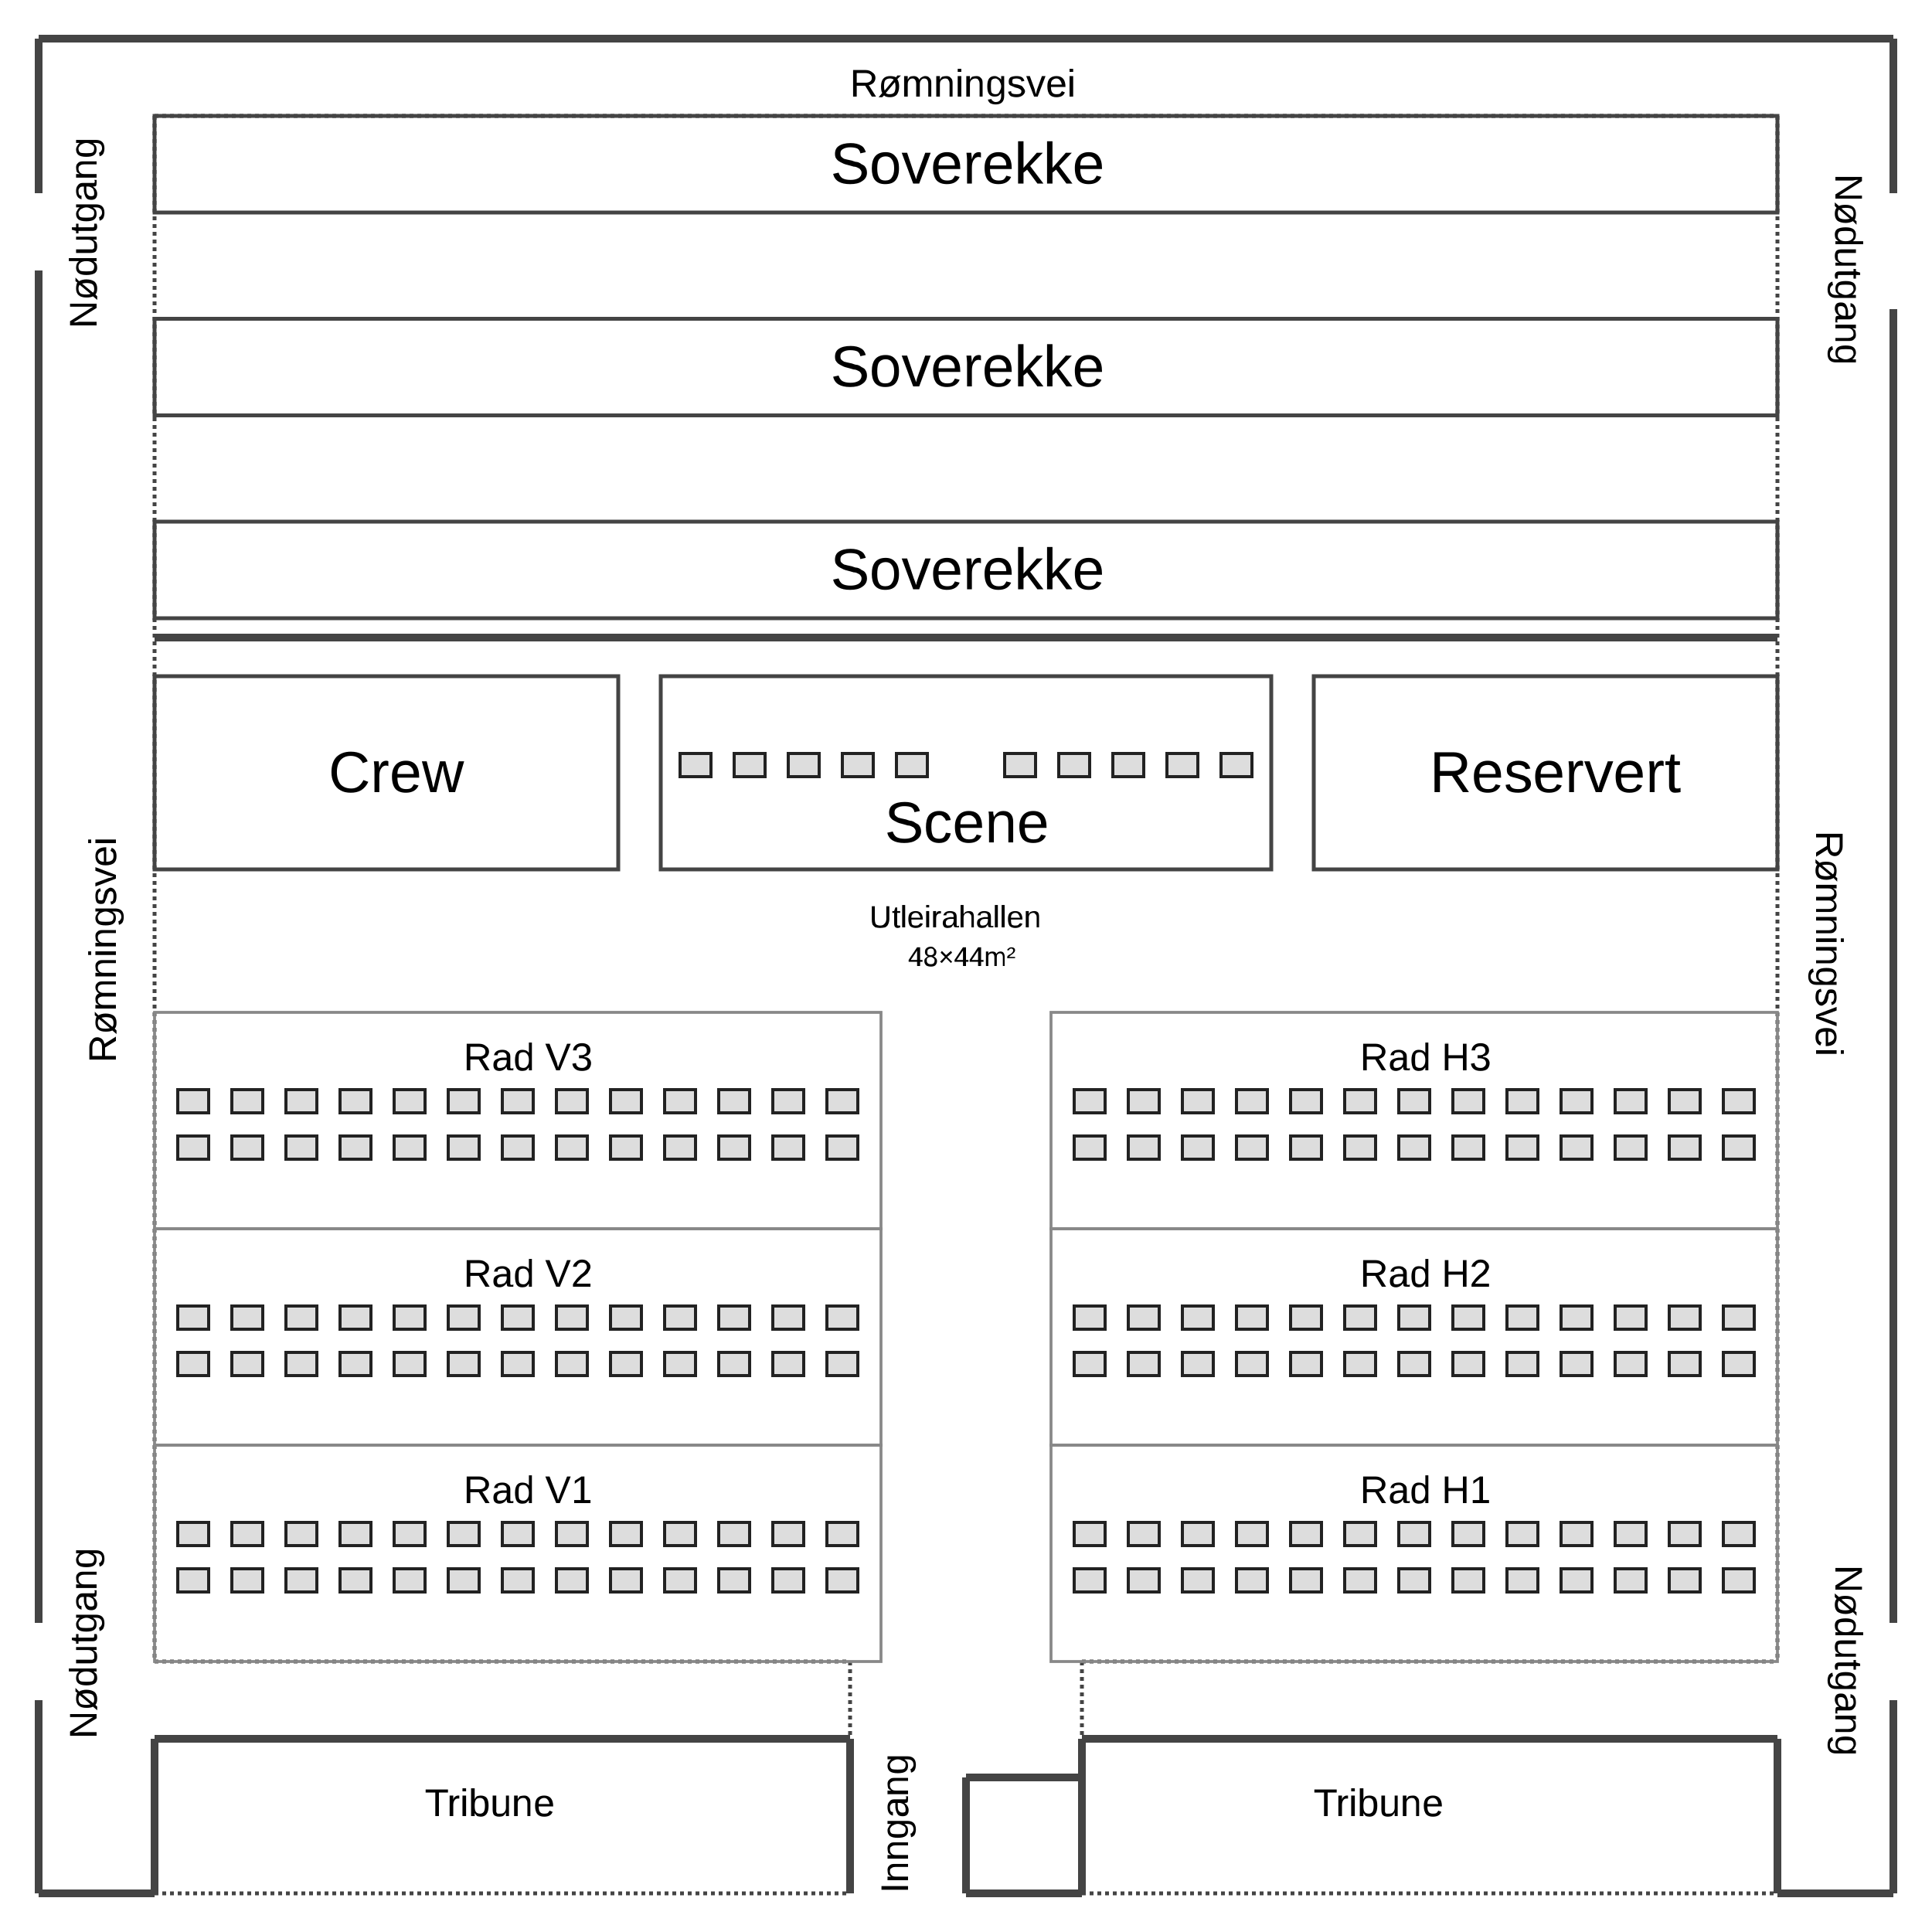
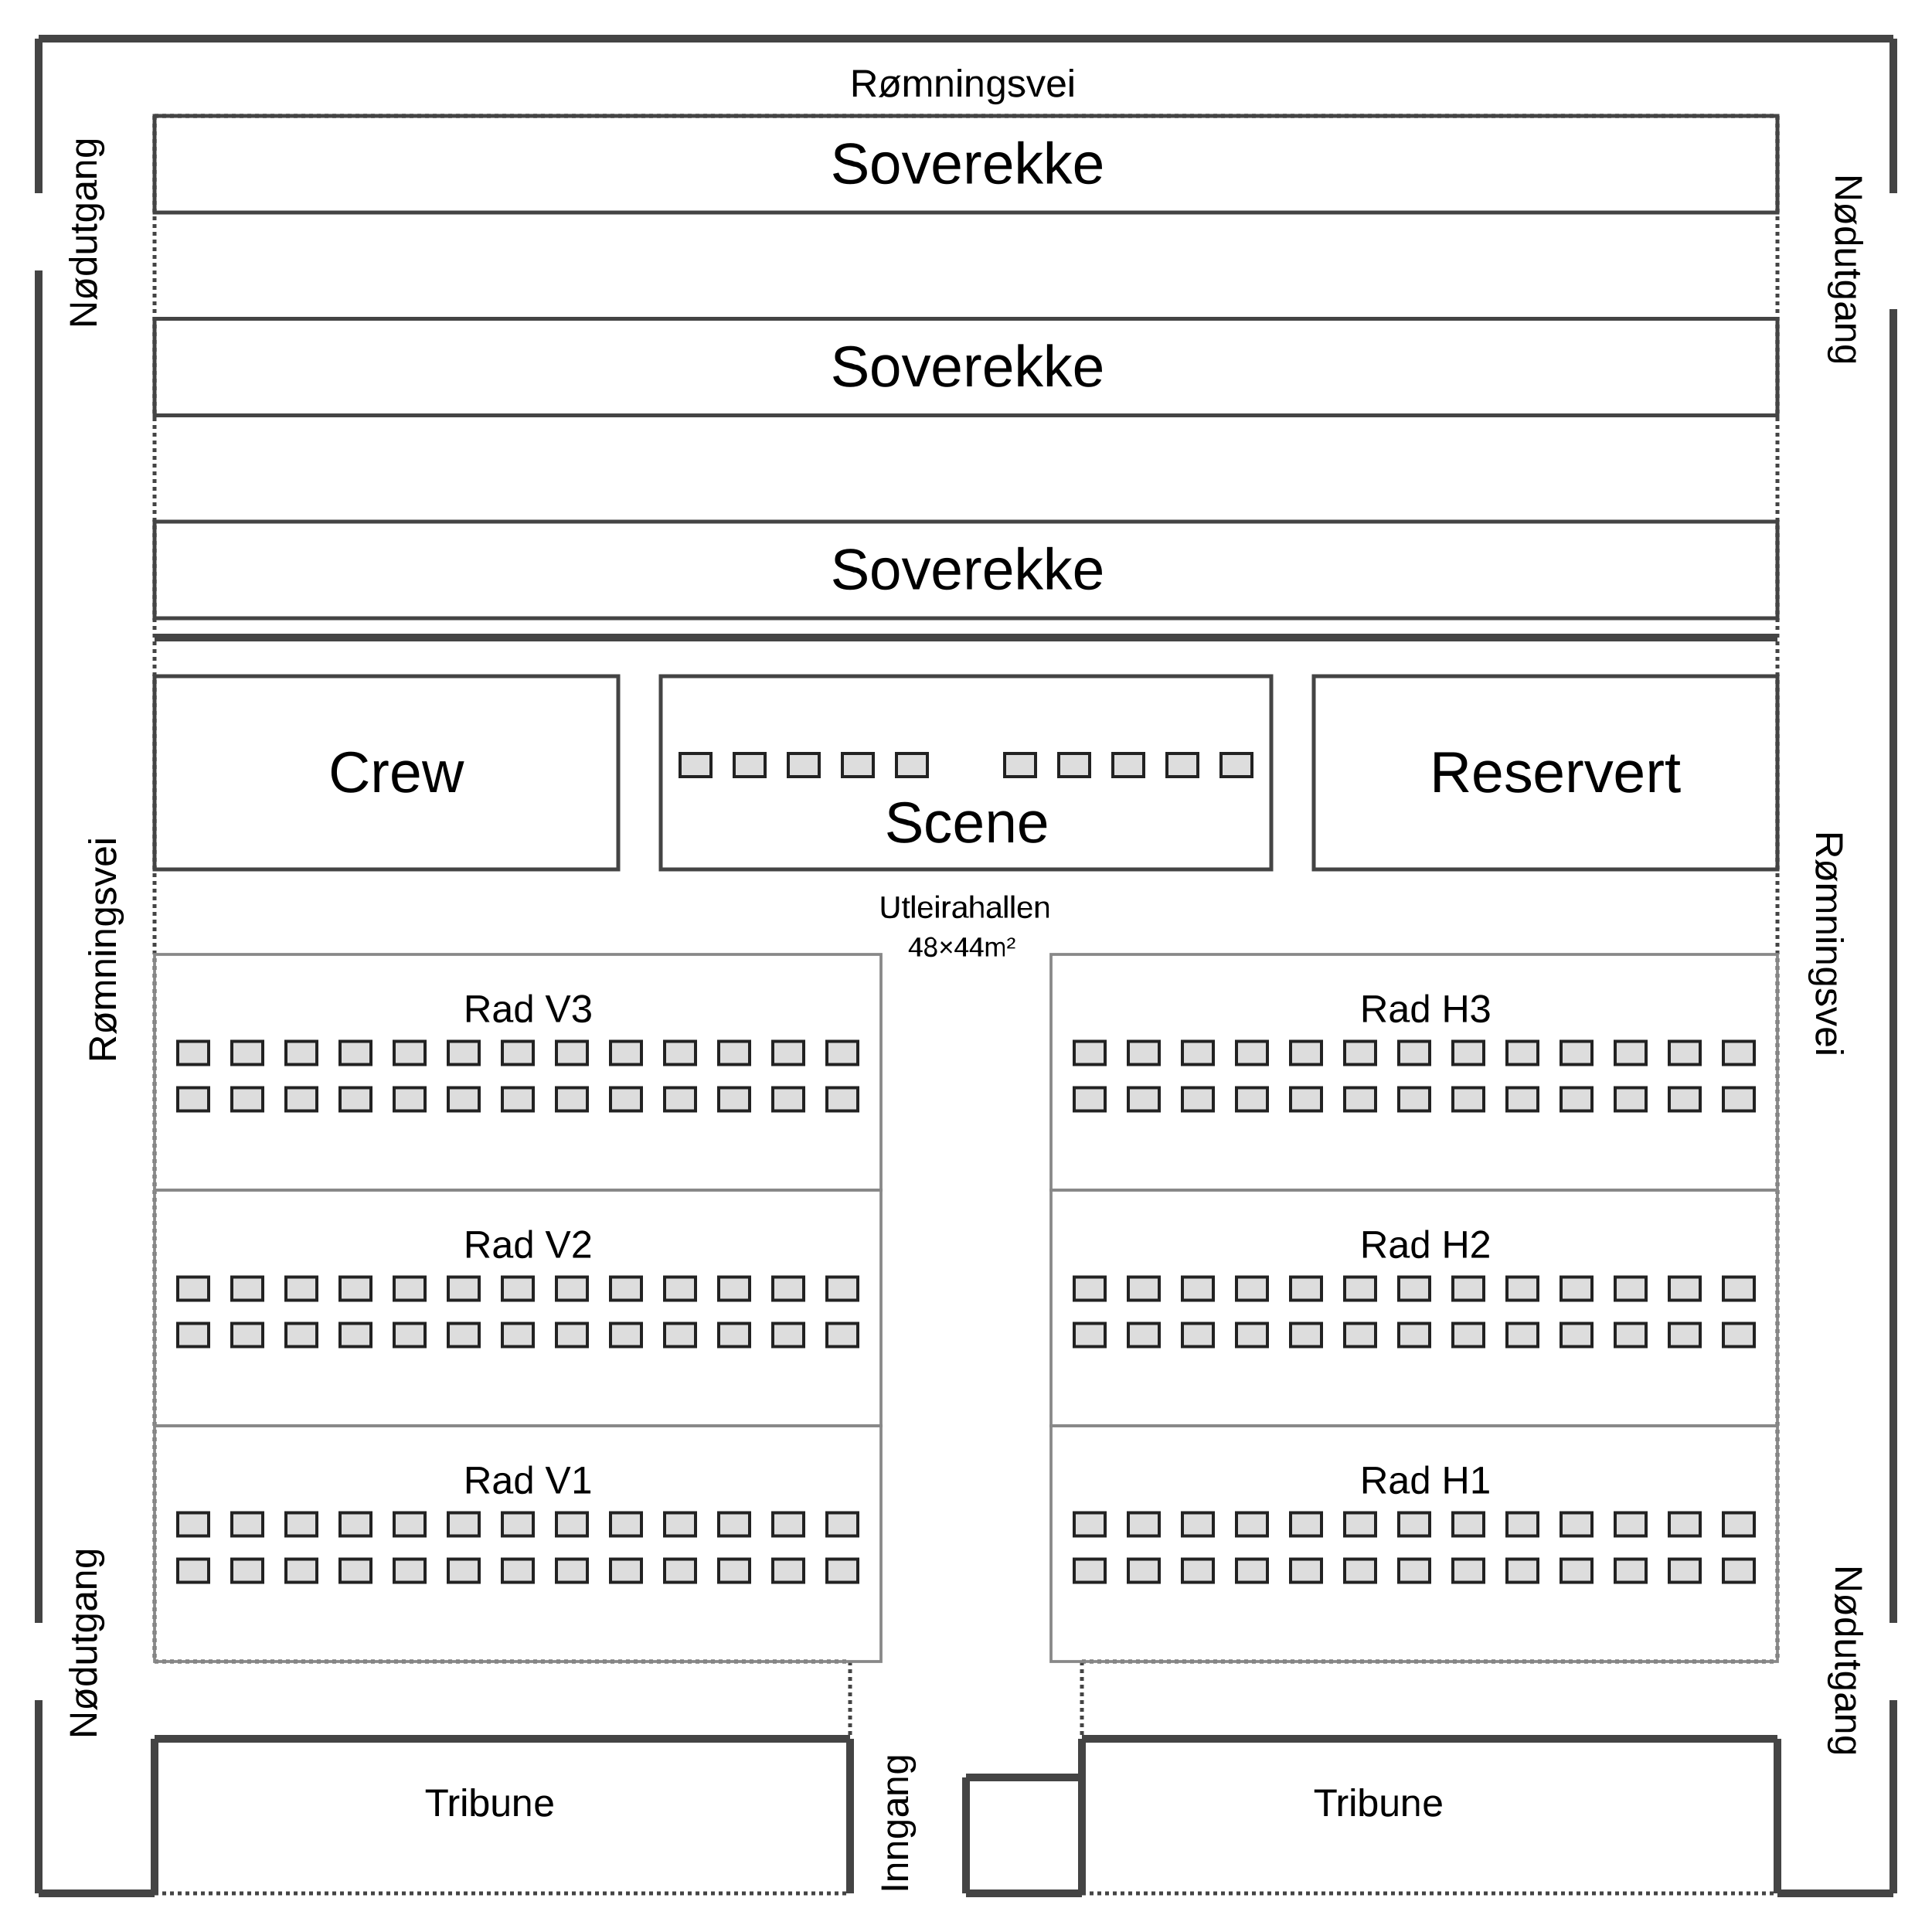
<svg xmlns="http://www.w3.org/2000/svg" viewBox="0 0 50 50">
  <style type="text/css">

        text {
            font-family: Arial;
        }

        rect.outline {
            fill: none;
            stroke: #444;
            stroke-width: 0.1px;
        }

        .grid {
            /* DEBUG */
            display: none;
        }

        .grid line {
            stroke: #ccc;
            stroke-width: 0.025px;
        }

        .walls line {
            stroke: #444;
            stroke-width: 0.2px;
        }

        .walls line.zone-wall {
            stroke: #444;
            stroke-width: 0.1px;
            stroke-dasharray: 0.1;
        }

        .seat-row rect {
            stroke: #222;
            stroke-width: 0.08px;
            fill: #ddd;
        }

        .seat-row rect.spacer {
            /* DEBUG */
            display: none;
        }

        .seat-row rect.seat-row-outline {
            stroke: #888;
            stroke-width: 0.075px;
            fill: none;
        }

        .seat-row rect.seating-node-free {
            fill: #5CB85C;
        }

        .seat-row rect.seating-node-occupied {
            fill: #C9302C;
        }

        .seat-row rect.seating-node-self {
            fill: #EC971F;
        }

        .seat-row rect.seating-node-info {
            fill: #5BC0DE;
        }

        .seat-row rect.seating-node-search {
            fill: pink;
        }
    </style>
  <g class="hall" transform="translate(1, 1)">
    <g class="grid">
      <line x1="0" x2="0" y1="0" y2="44" />
      <line x1="1" x2="1" y1="0" y2="44" />
      <line x1="2" x2="2" y1="0" y2="44" />
      <line x1="3" x2="3" y1="0" y2="44" />
      <line x1="4" x2="4" y1="0" y2="44" />
      <line x1="5" x2="5" y1="0" y2="44" />
      <line x1="6" x2="6" y1="0" y2="44" />
      <line x1="7" x2="7" y1="0" y2="44" />
      <line x1="8" x2="8" y1="0" y2="44" />
      <line x1="9" x2="9" y1="0" y2="44" />
      <line x1="10" x2="10" y1="0" y2="44" />
      <line x1="11" x2="11" y1="0" y2="44" />
      <line x1="12" x2="12" y1="0" y2="44" />
      <line x1="13" x2="13" y1="0" y2="44" />
      <line x1="14" x2="14" y1="0" y2="44" />
      <line x1="15" x2="15" y1="0" y2="44" />
      <line x1="16" x2="16" y1="0" y2="44" />
      <line x1="17" x2="17" y1="0" y2="44" />
      <line x1="18" x2="18" y1="0" y2="44" />
      <line x1="19" x2="19" y1="0" y2="44" />
      <line x1="20" x2="20" y1="0" y2="44" />
      <line x1="21" x2="21" y1="0" y2="44" />
      <line x1="22" x2="22" y1="0" y2="44" />
      <line x1="23" x2="23" y1="0" y2="44" />
      <line x1="24" x2="24" y1="0" y2="44" />
      <line x1="25" x2="25" y1="0" y2="44" />
      <line x1="26" x2="26" y1="0" y2="44" />
      <line x1="27" x2="27" y1="0" y2="44" />
      <line x1="28" x2="28" y1="0" y2="44" />
      <line x1="29" x2="29" y1="0" y2="44" />
      <line x1="30" x2="30" y1="0" y2="44" />
      <line x1="31" x2="31" y1="0" y2="44" />
      <line x1="32" x2="32" y1="0" y2="44" />
      <line x1="33" x2="33" y1="0" y2="44" />
      <line x1="34" x2="34" y1="0" y2="44" />
      <line x1="35" x2="35" y1="0" y2="44" />
      <line x1="36" x2="36" y1="0" y2="44" />
      <line x1="37" x2="37" y1="0" y2="44" />
      <line x1="38" x2="38" y1="0" y2="44" />
      <line x1="39" x2="39" y1="0" y2="44" />
      <line x1="40" x2="40" y1="0" y2="44" />
      <line x1="41" x2="41" y1="0" y2="44" />
      <line x1="42" x2="42" y1="0" y2="44" />
      <line x1="43" x2="43" y1="0" y2="44" />
      <line x1="44" x2="44" y1="0" y2="44" />
      <line x1="45" x2="45" y1="0" y2="44" />
      <line x1="46" x2="46" y1="0" y2="44" />
      <line x1="47" x2="47" y1="0" y2="44" />
      <line x1="48" x2="48" y1="0" y2="44" />
      <line x1="0" x2="48" y1="0" y2="0" />
      <line x1="0" x2="48" y1="1" y2="1" />
      <line x1="0" x2="48" y1="2" y2="2" />
      <line x1="0" x2="48" y1="3" y2="3" />
      <line x1="0" x2="48" y1="4" y2="4" />
      <line x1="0" x2="48" y1="5" y2="5" />
      <line x1="0" x2="48" y1="6" y2="6" />
      <line x1="0" x2="48" y1="7" y2="7" />
      <line x1="0" x2="48" y1="8" y2="8" />
      <line x1="0" x2="48" y1="9" y2="9" />
      <line x1="0" x2="48" y1="10" y2="10" />
      <line x1="0" x2="48" y1="11" y2="11" />
      <line x1="0" x2="48" y1="12" y2="12" />
      <line x1="0" x2="48" y1="13" y2="13" />
      <line x1="0" x2="48" y1="14" y2="14" />
      <line x1="0" x2="48" y1="15" y2="15" />
      <line x1="0" x2="48" y1="16" y2="16" />
      <line x1="0" x2="48" y1="17" y2="17" />
      <line x1="0" x2="48" y1="18" y2="18" />
      <line x1="0" x2="48" y1="19" y2="19" />
      <line x1="0" x2="48" y1="20" y2="20" />
      <line x1="0" x2="48" y1="21" y2="21" />
      <line x1="0" x2="48" y1="22" y2="22" />
      <line x1="0" x2="48" y1="23" y2="23" />
      <line x1="0" x2="48" y1="24" y2="24" />
      <line x1="0" x2="48" y1="25" y2="25" />
      <line x1="0" x2="48" y1="26" y2="26" />
      <line x1="0" x2="48" y1="27" y2="27" />
      <line x1="0" x2="48" y1="28" y2="28" />
      <line x1="0" x2="48" y1="29" y2="29" />
      <line x1="0" x2="48" y1="30" y2="30" />
      <line x1="0" x2="48" y1="31" y2="31" />
      <line x1="0" x2="48" y1="32" y2="32" />
      <line x1="0" x2="48" y1="33" y2="33" />
      <line x1="0" x2="48" y1="34" y2="34" />
      <line x1="0" x2="48" y1="35" y2="35" />
      <line x1="0" x2="48" y1="36" y2="36" />
      <line x1="0" x2="48" y1="37" y2="37" />
      <line x1="0" x2="48" y1="38" y2="38" />
      <line x1="0" x2="48" y1="39" y2="39" />
      <line x1="0" x2="48" y1="40" y2="40" />
      <line x1="0" x2="48" y1="41" y2="41" />
      <line x1="0" x2="48" y1="42" y2="42" />
      <line x1="0" x2="48" y1="43" y2="43" />
      <line x1="0" x2="48" y1="44" y2="44" />
    </g>
    <g class="walls">
-       <text x="21.5" y="23" font-size="0.8">Utleirahallen</text>
-       <text x="22.5" y="24" font-size="0.7">48×44m²</text>
+       <text x="21.75" y="22.75" font-size="0.8">Utleirahallen</text>
+       <text x="22.5" y="23.75" font-size="0.7">48×44m²</text>
    </g>
    <g class="walls">
      <line x1="0" x2="48" y1="0" y2="0" />
      <line x1="3" x2="45" y1="2" y2="2" class="zone-wall" />
      <g transform="translate(21, 1.5)">
        <text font-size="1">Rømningsvei</text>
      </g>
      <line x1="3" x2="45" y1="15.5" y2="15.5" class="partition-wall" />
      <line x1="0" x2="0" y1="0" y2="4" />
      <g transform="translate(1.5, 7.5) rotate(270)">
        <text font-size="1">Nødutgang</text>
      </g>
      <line x1="0" x2="0" y1="6" y2="41" />
      <g transform="translate(1.5, 44) rotate(270)">
        <text font-size="1">Nødutgang</text>
      </g>
      <line x1="0" x2="0" y1="43" y2="48" />
      <line x1="3" x2="3" y1="2" y2="42" class="zone-wall" />
      <g transform="translate(2, 26.5) rotate(270)">
        <text font-size="1">Rømningsvei</text>
      </g>
      <line x1="48" x2="48" y1="0" y2="4" />
      <g transform="translate(46.5, 3.5) rotate(90)">
        <text font-size="1">Nødutgang</text>
      </g>
      <line x1="48" x2="48" y1="7" y2="41" />
      <g transform="translate(46.5, 39.5) rotate(90)">
        <text font-size="1">Nødutgang</text>
      </g>
      <line x1="48" x2="48" y1="43" y2="48" />
      <line x1="45" x2="45" y1="2" y2="42" class="zone-wall" />
      <g transform="translate(46, 20.5) rotate(90)">
        <text font-size="1">Rømningsvei</text>
      </g>
      <line x1="0" x2="3" y1="48" y2="48" />
      <line x1="3" x2="3" y1="44" y2="48" />
      <line x1="3" x2="21" y1="44" y2="44" />
      <line x1="21" x2="21" y1="44" y2="48" />
      <g transform="translate(22.5, 48) rotate(270)">
        <text font-size="1">Inngang</text>
      </g>
      <line x1="24" x2="24" y1="45" y2="48" />
      <line x1="24" x2="27" y1="45" y2="45" />
      <line x1="24" x2="27" y1="48" y2="48" />
      <line x1="27" x2="27" y1="48" y2="44" />
      <line x1="27" x2="45" y1="44" y2="44" />
      <line x1="45" x2="45" y1="44" y2="48" />
      <line x1="45" x2="48" y1="48" y2="48" />
      <line x1="3" x2="21" y1="42" y2="42" class="zone-wall" />
      <line x1="21" x2="21" y1="42" y2="44" class="zone-wall" />
      <line x1="27" x2="45" y1="42" y2="42" class="zone-wall" />
      <line x1="27" x2="27" y1="42" y2="44" class="zone-wall" />
      <text x="10" y="46" font-size="1">Tribune</text>
      <line x1="3" x2="21" y1="48" y2="48" class="zone-wall" />
      <text x="33" y="46" font-size="1">Tribune</text>
      <line x1="27" x2="45" y1="48" y2="48" class="zone-wall" />
    </g>
    <g>
      <rect x="3" y="2" width="42" height="2.5" class="outline" />
      <text x="20.5" y="3.75" font-size="1.5">Soverekke</text>
      <rect x="3" y="7.25" width="42" height="2.5" class="outline" />
      <text x="20.5" y="9" font-size="1.5">Soverekke</text>
      <rect x="3" y="12.5" width="42" height="2.5" class="outline" />
      <text x="20.5" y="14.25" font-size="1.5">Soverekke</text>
    </g>
    <g class="stage" transform="translate(16.1, 16.5)">
      <rect width="15.8" height="5" class="outline" />
      <text x="5.8" y="4.3" font-size="1.5">Scene</text>
      <g class="seat-row" transform="translate(0.5, 2.0)">
        <rect x="0.0" y="0.0" width="0.8" height="0.6" />
        <rect x="1.4" y="0.0" width="0.8" height="0.6" />
        <rect x="2.8" y="0.0" width="0.8" height="0.6" />
        <rect x="4.2" y="0.0" width="0.8" height="0.6" />
        <rect x="5.6" y="0.0" width="0.8" height="0.6" />
      </g>
      <g class="seat-row" transform="translate(8.9, 2.0)">
        <rect x="0.0" y="0.0" width="0.8" height="0.6" />
        <rect x="1.4" y="0.0" width="0.8" height="0.6" />
        <rect x="2.8" y="0.0" width="0.8" height="0.6" />
        <rect x="4.2" y="0.0" width="0.8" height="0.6" />
        <rect x="5.6" y="0.0" width="0.8" height="0.6" />
      </g>
    </g>
    <g class="seat-row-group" transform="translate(3, 16.5)">
      <rect x="0" y="0" width="12" height="5" class="outline" />
      <text x="4.5" y="3" font-size="1.5">Crew</text>
    </g>
    <g class="seat-row-group" transform="translate(33, 16.5)">
      <rect x="0" y="0" width="12" height="5" class="outline" />
      <text x="3" y="3" font-size="1.5">Reservert</text>
    </g>
-     <g class="seats" transform="translate(3, 25.2)">
-       <g class="seat-row" transform="translate(0.0, 2)">
-         <rect x="0" y="-2" width="18.8" height="5.6" class="seat-row-outline" />
+     <g class="seats" transform="translate(3, 23.7)">
+       <g class="seat-row" transform="translate(0.0, 2.25)">
+         <rect x="0" y="-2.25" width="18.8" height="6.1" class="seat-row-outline" />
        <text x="8" y="-0.5" font-size="1">Rad V3</text>
        <rect x="0" y="0.5" width="0.6" height="0.8" class="spacer" />
        <a class="seat" href="#">
          <rect x="0.6" y="0.0" width="0.8" height="0.6" />
        </a>
        <a class="seat" href="#">
          <rect x="0.6" y="1.2" width="0.8" height="0.6" />
        </a>
        <rect x="1.4" y="0.5" width="0.6" height="0.8" class="spacer" />
        <a class="seat" href="#">
          <rect x="2.0" y="0.0" width="0.8" height="0.6" />
        </a>
        <a class="seat" href="#">
          <rect x="2.0" y="1.2" width="0.8" height="0.6" />
        </a>
        <rect x="2.8" y="0.5" width="0.6" height="0.8" class="spacer" />
        <a class="seat" href="#">
          <rect x="3.4" y="0.0" width="0.8" height="0.6" />
        </a>
        <a class="seat" href="#">
          <rect x="3.4" y="1.2" width="0.8" height="0.6" />
        </a>
        <rect x="4.2" y="0.5" width="0.6" height="0.8" class="spacer" />
        <a class="seat" href="#">
          <rect x="4.8" y="0.0" width="0.8" height="0.6" />
        </a>
        <a class="seat" href="#">
          <rect x="4.8" y="1.2" width="0.8" height="0.6" />
        </a>
        <rect x="5.6" y="0.5" width="0.6" height="0.8" class="spacer" />
        <a class="seat" href="#">
          <rect x="6.2" y="0.0" width="0.8" height="0.6" />
        </a>
        <a class="seat" href="#">
          <rect x="6.2" y="1.2" width="0.8" height="0.6" />
        </a>
        <rect x="7.0" y="0.5" width="0.6" height="0.8" class="spacer" />
        <a class="seat" href="#">
          <rect x="7.6" y="0.0" width="0.8" height="0.6" />
        </a>
        <a class="seat" href="#">
          <rect x="7.6" y="1.2" width="0.8" height="0.6" />
        </a>
        <rect x="8.4" y="0.5" width="0.6" height="0.8" class="spacer" />
        <a class="seat" href="#">
          <rect x="9.0" y="0.0" width="0.8" height="0.6" />
        </a>
        <a class="seat" href="#">
          <rect x="9.0" y="1.2" width="0.8" height="0.6" />
        </a>
        <rect x="9.8" y="0.5" width="0.6" height="0.8" class="spacer" />
        <a class="seat" href="#">
          <rect x="10.4" y="0.0" width="0.8" height="0.6" />
        </a>
        <a class="seat" href="#">
          <rect x="10.4" y="1.2" width="0.8" height="0.6" />
        </a>
        <rect x="11.2" y="0.5" width="0.6" height="0.8" class="spacer" />
        <a class="seat" href="#">
          <rect x="11.8" y="0.0" width="0.8" height="0.6" />
        </a>
        <a class="seat" href="#">
          <rect x="11.8" y="1.2" width="0.8" height="0.6" />
        </a>
        <rect x="12.6" y="0.5" width="0.6" height="0.8" class="spacer" />
        <a class="seat" href="#">
          <rect x="13.2" y="0.0" width="0.8" height="0.6" />
        </a>
        <a class="seat" href="#">
          <rect x="13.2" y="1.2" width="0.8" height="0.6" />
        </a>
        <rect x="14.0" y="0.5" width="0.6" height="0.8" class="spacer" />
        <a class="seat" href="#">
          <rect x="14.6" y="0.0" width="0.8" height="0.6" />
        </a>
        <a class="seat" href="#">
          <rect x="14.6" y="1.2" width="0.8" height="0.6" />
        </a>
        <rect x="15.4" y="0.5" width="0.6" height="0.8" class="spacer" />
        <a class="seat" href="#">
          <rect x="16.0" y="0.0" width="0.8" height="0.6" />
        </a>
        <a class="seat" href="#">
          <rect x="16.0" y="1.2" width="0.8" height="0.6" />
        </a>
        <rect x="16.8" y="0.5" width="0.6" height="0.8" class="spacer" />
        <a class="seat" href="#">
          <rect x="17.4" y="0.0" width="0.8" height="0.6" />
        </a>
        <a class="seat" href="#">
          <rect x="17.4" y="1.2" width="0.8" height="0.6" />
        </a>
        <rect x="18.2" y="0.5" width="0.6" height="0.8" class="spacer" />
      </g>
-       <g class="seat-row" transform="translate(0.0, 7.6)">
-         <rect x="0" y="-2" width="18.8" height="5.6" class="seat-row-outline" />
+       <g class="seat-row" transform="translate(0.0, 8.35)">
+         <rect x="0" y="-2.25" width="18.8" height="6.1" class="seat-row-outline" />
        <text x="8" y="-0.5" font-size="1">Rad V2</text>
        <rect x="0" y="0.5" width="0.6" height="0.8" class="spacer" />
        <a class="seat" href="#">
          <rect x="0.6" y="0.0" width="0.8" height="0.6" />
        </a>
        <a class="seat" href="#">
          <rect x="0.6" y="1.2" width="0.8" height="0.6" />
        </a>
        <rect x="1.4" y="0.5" width="0.6" height="0.8" class="spacer" />
        <a class="seat" href="#">
          <rect x="2.0" y="0.0" width="0.8" height="0.6" />
        </a>
        <a class="seat" href="#">
          <rect x="2.0" y="1.2" width="0.8" height="0.6" />
        </a>
        <rect x="2.8" y="0.5" width="0.6" height="0.8" class="spacer" />
        <a class="seat" href="#">
          <rect x="3.4" y="0.0" width="0.8" height="0.6" />
        </a>
        <a class="seat" href="#">
          <rect x="3.4" y="1.2" width="0.8" height="0.6" />
        </a>
        <rect x="4.2" y="0.5" width="0.6" height="0.8" class="spacer" />
        <a class="seat" href="#">
          <rect x="4.8" y="0.0" width="0.8" height="0.6" />
        </a>
        <a class="seat" href="#">
          <rect x="4.8" y="1.2" width="0.8" height="0.6" />
        </a>
        <rect x="5.6" y="0.5" width="0.6" height="0.8" class="spacer" />
        <a class="seat" href="#">
          <rect x="6.2" y="0.0" width="0.8" height="0.6" />
        </a>
        <a class="seat" href="#">
          <rect x="6.2" y="1.2" width="0.8" height="0.6" />
        </a>
        <rect x="7.0" y="0.5" width="0.6" height="0.8" class="spacer" />
        <a class="seat" href="#">
          <rect x="7.6" y="0.0" width="0.8" height="0.6" />
        </a>
        <a class="seat" href="#">
          <rect x="7.6" y="1.2" width="0.8" height="0.6" />
        </a>
        <rect x="8.4" y="0.5" width="0.6" height="0.8" class="spacer" />
        <a class="seat" href="#">
          <rect x="9.0" y="0.0" width="0.8" height="0.6" />
        </a>
        <a class="seat" href="#">
          <rect x="9.0" y="1.2" width="0.8" height="0.6" />
        </a>
        <rect x="9.8" y="0.5" width="0.6" height="0.8" class="spacer" />
        <a class="seat" href="#">
          <rect x="10.4" y="0.0" width="0.8" height="0.6" />
        </a>
        <a class="seat" href="#">
          <rect x="10.4" y="1.2" width="0.8" height="0.6" />
        </a>
        <rect x="11.2" y="0.5" width="0.6" height="0.8" class="spacer" />
        <a class="seat" href="#">
          <rect x="11.8" y="0.0" width="0.8" height="0.6" />
        </a>
        <a class="seat" href="#">
          <rect x="11.8" y="1.2" width="0.8" height="0.6" />
        </a>
        <rect x="12.6" y="0.5" width="0.6" height="0.8" class="spacer" />
        <a class="seat" href="#">
          <rect x="13.2" y="0.0" width="0.8" height="0.6" />
        </a>
        <a class="seat" href="#">
          <rect x="13.2" y="1.2" width="0.8" height="0.6" />
        </a>
        <rect x="14.0" y="0.5" width="0.6" height="0.8" class="spacer" />
        <a class="seat" href="#">
          <rect x="14.6" y="0.0" width="0.8" height="0.6" />
        </a>
        <a class="seat" href="#">
          <rect x="14.6" y="1.2" width="0.8" height="0.6" />
        </a>
        <rect x="15.4" y="0.5" width="0.6" height="0.8" class="spacer" />
        <a class="seat" href="#">
          <rect x="16.0" y="0.0" width="0.8" height="0.6" />
        </a>
        <a class="seat" href="#">
          <rect x="16.0" y="1.2" width="0.8" height="0.6" />
        </a>
        <rect x="16.8" y="0.5" width="0.6" height="0.8" class="spacer" />
        <a class="seat" href="#">
          <rect x="17.4" y="0.0" width="0.8" height="0.6" />
        </a>
        <a class="seat" href="#">
          <rect x="17.4" y="1.2" width="0.8" height="0.6" />
        </a>
        <rect x="18.2" y="0.5" width="0.6" height="0.8" class="spacer" />
      </g>
-       <g class="seat-row" transform="translate(0.0, 13.2)">
-         <rect x="0" y="-2" width="18.8" height="5.6" class="seat-row-outline" />
+       <g class="seat-row" transform="translate(0.0, 14.45)">
+         <rect x="0" y="-2.25" width="18.8" height="6.1" class="seat-row-outline" />
        <text x="8" y="-0.5" font-size="1">Rad V1</text>
        <rect x="0" y="0.5" width="0.6" height="0.8" class="spacer" />
        <a class="seat" href="#">
          <rect x="0.6" y="0.0" width="0.8" height="0.6" />
        </a>
        <a class="seat" href="#">
          <rect x="0.6" y="1.2" width="0.8" height="0.6" />
        </a>
        <rect x="1.4" y="0.5" width="0.6" height="0.8" class="spacer" />
        <a class="seat" href="#">
          <rect x="2.0" y="0.0" width="0.8" height="0.6" />
        </a>
        <a class="seat" href="#">
          <rect x="2.0" y="1.2" width="0.8" height="0.6" />
        </a>
        <rect x="2.8" y="0.5" width="0.6" height="0.8" class="spacer" />
        <a class="seat" href="#">
          <rect x="3.4" y="0.0" width="0.8" height="0.6" />
        </a>
        <a class="seat" href="#">
          <rect x="3.4" y="1.2" width="0.8" height="0.6" />
        </a>
        <rect x="4.2" y="0.5" width="0.6" height="0.8" class="spacer" />
        <a class="seat" href="#">
          <rect x="4.8" y="0.0" width="0.8" height="0.6" />
        </a>
        <a class="seat" href="#">
          <rect x="4.8" y="1.2" width="0.8" height="0.6" />
        </a>
        <rect x="5.6" y="0.5" width="0.6" height="0.8" class="spacer" />
        <a class="seat" href="#">
          <rect x="6.2" y="0.0" width="0.8" height="0.6" />
        </a>
        <a class="seat" href="#">
          <rect x="6.2" y="1.2" width="0.8" height="0.6" />
        </a>
        <rect x="7.0" y="0.5" width="0.6" height="0.8" class="spacer" />
        <a class="seat" href="#">
          <rect x="7.6" y="0.0" width="0.8" height="0.6" />
        </a>
        <a class="seat" href="#">
          <rect x="7.6" y="1.2" width="0.8" height="0.6" />
        </a>
        <rect x="8.4" y="0.5" width="0.6" height="0.8" class="spacer" />
        <a class="seat" href="#">
          <rect x="9.0" y="0.0" width="0.8" height="0.6" />
        </a>
        <a class="seat" href="#">
          <rect x="9.0" y="1.2" width="0.8" height="0.6" />
        </a>
        <rect x="9.8" y="0.5" width="0.6" height="0.8" class="spacer" />
        <a class="seat" href="#">
          <rect x="10.4" y="0.0" width="0.8" height="0.6" />
        </a>
        <a class="seat" href="#">
          <rect x="10.4" y="1.2" width="0.8" height="0.6" />
        </a>
        <rect x="11.2" y="0.5" width="0.6" height="0.8" class="spacer" />
        <a class="seat" href="#">
          <rect x="11.8" y="0.0" width="0.8" height="0.6" />
        </a>
        <a class="seat" href="#">
          <rect x="11.8" y="1.2" width="0.8" height="0.6" />
        </a>
        <rect x="12.6" y="0.5" width="0.6" height="0.8" class="spacer" />
        <a class="seat" href="#">
          <rect x="13.2" y="0.0" width="0.8" height="0.6" />
        </a>
        <a class="seat" href="#">
          <rect x="13.2" y="1.2" width="0.8" height="0.6" />
        </a>
        <rect x="14.0" y="0.5" width="0.6" height="0.8" class="spacer" />
        <a class="seat" href="#">
          <rect x="14.6" y="0.0" width="0.8" height="0.6" />
        </a>
        <a class="seat" href="#">
          <rect x="14.6" y="1.2" width="0.8" height="0.6" />
        </a>
        <rect x="15.4" y="0.5" width="0.6" height="0.8" class="spacer" />
        <a class="seat" href="#">
          <rect x="16.0" y="0.0" width="0.8" height="0.6" />
        </a>
        <a class="seat" href="#">
          <rect x="16.0" y="1.2" width="0.8" height="0.6" />
        </a>
        <rect x="16.8" y="0.5" width="0.6" height="0.8" class="spacer" />
        <a class="seat" href="#">
          <rect x="17.4" y="0.0" width="0.8" height="0.6" />
        </a>
        <a class="seat" href="#">
          <rect x="17.4" y="1.2" width="0.8" height="0.6" />
        </a>
        <rect x="18.2" y="0.5" width="0.6" height="0.8" class="spacer" />
      </g>
    </g>
-     <g class="seats" transform="translate(26.2, 25.2)">
-       <g class="seat-row" transform="translate(0.0, 2)">
-         <rect x="0" y="-2" width="18.8" height="5.6" class="seat-row-outline" />
+     <g class="seats" transform="translate(26.2, 23.7)">
+       <g class="seat-row" transform="translate(0.0, 2.25)">
+         <rect x="0" y="-2.25" width="18.8" height="6.1" class="seat-row-outline" />
        <text x="8" y="-0.5" font-size="1">Rad H3</text>
        <rect x="0" y="0.5" width="0.6" height="0.8" class="spacer" />
        <a class="seat" href="#">
          <rect x="0.6" y="0.0" width="0.8" height="0.6" />
        </a>
        <a class="seat" href="#">
          <rect x="0.6" y="1.2" width="0.8" height="0.6" />
        </a>
        <rect x="1.4" y="0.5" width="0.6" height="0.8" class="spacer" />
        <a class="seat" href="#">
          <rect x="2.0" y="0.0" width="0.8" height="0.6" />
        </a>
        <a class="seat" href="#">
          <rect x="2.0" y="1.2" width="0.8" height="0.6" />
        </a>
        <rect x="2.8" y="0.5" width="0.6" height="0.8" class="spacer" />
        <a class="seat" href="#">
          <rect x="3.4" y="0.0" width="0.8" height="0.6" />
        </a>
        <a class="seat" href="#">
          <rect x="3.4" y="1.2" width="0.8" height="0.6" />
        </a>
        <rect x="4.2" y="0.5" width="0.6" height="0.8" class="spacer" />
        <a class="seat" href="#">
          <rect x="4.8" y="0.0" width="0.8" height="0.6" />
        </a>
        <a class="seat" href="#">
          <rect x="4.8" y="1.2" width="0.8" height="0.6" />
        </a>
        <rect x="5.6" y="0.5" width="0.6" height="0.8" class="spacer" />
        <a class="seat" href="#">
          <rect x="6.2" y="0.0" width="0.8" height="0.6" />
        </a>
        <a class="seat" href="#">
          <rect x="6.2" y="1.2" width="0.8" height="0.6" />
        </a>
        <rect x="7.0" y="0.5" width="0.6" height="0.8" class="spacer" />
        <a class="seat" href="#">
          <rect x="7.6" y="0.0" width="0.8" height="0.6" />
        </a>
        <a class="seat" href="#">
          <rect x="7.6" y="1.2" width="0.8" height="0.6" />
        </a>
        <rect x="8.4" y="0.5" width="0.6" height="0.8" class="spacer" />
        <a class="seat" href="#">
          <rect x="9.0" y="0.0" width="0.8" height="0.6" />
        </a>
        <a class="seat" href="#">
          <rect x="9.0" y="1.2" width="0.8" height="0.6" />
        </a>
        <rect x="9.8" y="0.5" width="0.6" height="0.8" class="spacer" />
        <a class="seat" href="#">
          <rect x="10.4" y="0.0" width="0.8" height="0.6" />
        </a>
        <a class="seat" href="#">
          <rect x="10.4" y="1.2" width="0.8" height="0.6" />
        </a>
        <rect x="11.2" y="0.5" width="0.6" height="0.8" class="spacer" />
        <a class="seat" href="#">
          <rect x="11.8" y="0.0" width="0.8" height="0.6" />
        </a>
        <a class="seat" href="#">
          <rect x="11.8" y="1.2" width="0.8" height="0.6" />
        </a>
        <rect x="12.6" y="0.5" width="0.6" height="0.8" class="spacer" />
        <a class="seat" href="#">
          <rect x="13.2" y="0.0" width="0.8" height="0.6" />
        </a>
        <a class="seat" href="#">
          <rect x="13.2" y="1.2" width="0.8" height="0.6" />
        </a>
        <rect x="14.0" y="0.5" width="0.6" height="0.8" class="spacer" />
        <a class="seat" href="#">
          <rect x="14.6" y="0.0" width="0.8" height="0.6" />
        </a>
        <a class="seat" href="#">
          <rect x="14.6" y="1.2" width="0.8" height="0.6" />
        </a>
        <rect x="15.4" y="0.5" width="0.6" height="0.8" class="spacer" />
        <a class="seat" href="#">
          <rect x="16.0" y="0.0" width="0.8" height="0.6" />
        </a>
        <a class="seat" href="#">
          <rect x="16.0" y="1.2" width="0.8" height="0.6" />
        </a>
        <rect x="16.8" y="0.5" width="0.6" height="0.8" class="spacer" />
        <a class="seat" href="#">
          <rect x="17.4" y="0.0" width="0.8" height="0.6" />
        </a>
        <a class="seat" href="#">
          <rect x="17.4" y="1.2" width="0.8" height="0.6" />
        </a>
        <rect x="18.2" y="0.5" width="0.6" height="0.8" class="spacer" />
      </g>
-       <g class="seat-row" transform="translate(0.0, 7.6)">
-         <rect x="0" y="-2" width="18.8" height="5.6" class="seat-row-outline" />
+       <g class="seat-row" transform="translate(0.0, 8.35)">
+         <rect x="0" y="-2.25" width="18.8" height="6.1" class="seat-row-outline" />
        <text x="8" y="-0.5" font-size="1">Rad H2</text>
        <rect x="0" y="0.5" width="0.6" height="0.8" class="spacer" />
        <a class="seat" href="#">
          <rect x="0.6" y="0.0" width="0.8" height="0.6" />
        </a>
        <a class="seat" href="#">
          <rect x="0.6" y="1.2" width="0.8" height="0.6" />
        </a>
        <rect x="1.4" y="0.5" width="0.6" height="0.8" class="spacer" />
        <a class="seat" href="#">
          <rect x="2.0" y="0.0" width="0.8" height="0.6" />
        </a>
        <a class="seat" href="#">
          <rect x="2.0" y="1.2" width="0.8" height="0.6" />
        </a>
        <rect x="2.8" y="0.5" width="0.6" height="0.8" class="spacer" />
        <a class="seat" href="#">
          <rect x="3.4" y="0.0" width="0.8" height="0.6" />
        </a>
        <a class="seat" href="#">
          <rect x="3.4" y="1.2" width="0.8" height="0.6" />
        </a>
        <rect x="4.2" y="0.5" width="0.6" height="0.8" class="spacer" />
        <a class="seat" href="#">
          <rect x="4.8" y="0.0" width="0.8" height="0.6" />
        </a>
        <a class="seat" href="#">
          <rect x="4.8" y="1.2" width="0.8" height="0.6" />
        </a>
        <rect x="5.6" y="0.5" width="0.6" height="0.8" class="spacer" />
        <a class="seat" href="#">
          <rect x="6.2" y="0.0" width="0.8" height="0.6" />
        </a>
        <a class="seat" href="#">
          <rect x="6.2" y="1.2" width="0.8" height="0.6" />
        </a>
        <rect x="7.0" y="0.5" width="0.6" height="0.8" class="spacer" />
        <a class="seat" href="#">
          <rect x="7.6" y="0.0" width="0.8" height="0.6" />
        </a>
        <a class="seat" href="#">
          <rect x="7.6" y="1.2" width="0.8" height="0.6" />
        </a>
        <rect x="8.4" y="0.5" width="0.6" height="0.8" class="spacer" />
        <a class="seat" href="#">
          <rect x="9.0" y="0.0" width="0.8" height="0.6" />
        </a>
        <a class="seat" href="#">
          <rect x="9.0" y="1.2" width="0.8" height="0.6" />
        </a>
        <rect x="9.8" y="0.5" width="0.6" height="0.8" class="spacer" />
        <a class="seat" href="#">
          <rect x="10.4" y="0.0" width="0.8" height="0.6" />
        </a>
        <a class="seat" href="#">
          <rect x="10.4" y="1.2" width="0.8" height="0.6" />
        </a>
        <rect x="11.2" y="0.5" width="0.6" height="0.8" class="spacer" />
        <a class="seat" href="#">
          <rect x="11.8" y="0.0" width="0.8" height="0.6" />
        </a>
        <a class="seat" href="#">
          <rect x="11.8" y="1.2" width="0.8" height="0.6" />
        </a>
        <rect x="12.6" y="0.5" width="0.6" height="0.8" class="spacer" />
        <a class="seat" href="#">
          <rect x="13.2" y="0.0" width="0.8" height="0.6" />
        </a>
        <a class="seat" href="#">
          <rect x="13.2" y="1.2" width="0.8" height="0.6" />
        </a>
        <rect x="14.0" y="0.5" width="0.6" height="0.8" class="spacer" />
        <a class="seat" href="#">
          <rect x="14.6" y="0.0" width="0.8" height="0.6" />
        </a>
        <a class="seat" href="#">
          <rect x="14.6" y="1.2" width="0.8" height="0.6" />
        </a>
        <rect x="15.4" y="0.5" width="0.6" height="0.8" class="spacer" />
        <a class="seat" href="#">
          <rect x="16.0" y="0.0" width="0.8" height="0.6" />
        </a>
        <a class="seat" href="#">
          <rect x="16.0" y="1.2" width="0.8" height="0.6" />
        </a>
        <rect x="16.8" y="0.5" width="0.6" height="0.8" class="spacer" />
        <a class="seat" href="#">
          <rect x="17.4" y="0.0" width="0.8" height="0.6" />
        </a>
        <a class="seat" href="#">
          <rect x="17.4" y="1.2" width="0.8" height="0.6" />
        </a>
        <rect x="18.2" y="0.5" width="0.6" height="0.8" class="spacer" />
      </g>
-       <g class="seat-row" transform="translate(0.0, 13.2)">
-         <rect x="0" y="-2" width="18.8" height="5.6" class="seat-row-outline" />
+       <g class="seat-row" transform="translate(0.0, 14.45)">
+         <rect x="0" y="-2.25" width="18.8" height="6.1" class="seat-row-outline" />
        <text x="8" y="-0.5" font-size="1">Rad H1</text>
        <rect x="0" y="0.5" width="0.6" height="0.8" class="spacer" />
        <a class="seat" href="#">
          <rect x="0.6" y="0.0" width="0.8" height="0.6" />
        </a>
        <a class="seat" href="#">
          <rect x="0.6" y="1.2" width="0.8" height="0.6" />
        </a>
        <rect x="1.4" y="0.5" width="0.6" height="0.8" class="spacer" />
        <a class="seat" href="#">
          <rect x="2.0" y="0.0" width="0.8" height="0.6" />
        </a>
        <a class="seat" href="#">
          <rect x="2.0" y="1.2" width="0.8" height="0.6" />
        </a>
        <rect x="2.8" y="0.5" width="0.6" height="0.8" class="spacer" />
        <a class="seat" href="#">
          <rect x="3.4" y="0.0" width="0.8" height="0.6" />
        </a>
        <a class="seat" href="#">
          <rect x="3.4" y="1.2" width="0.8" height="0.6" />
        </a>
        <rect x="4.2" y="0.5" width="0.6" height="0.8" class="spacer" />
        <a class="seat" href="#">
          <rect x="4.8" y="0.0" width="0.8" height="0.6" />
        </a>
        <a class="seat" href="#">
          <rect x="4.8" y="1.2" width="0.8" height="0.6" />
        </a>
        <rect x="5.6" y="0.5" width="0.6" height="0.8" class="spacer" />
        <a class="seat" href="#">
          <rect x="6.2" y="0.0" width="0.8" height="0.6" />
        </a>
        <a class="seat" href="#">
          <rect x="6.2" y="1.2" width="0.8" height="0.6" />
        </a>
        <rect x="7.0" y="0.5" width="0.6" height="0.8" class="spacer" />
        <a class="seat" href="#">
          <rect x="7.6" y="0.0" width="0.8" height="0.6" />
        </a>
        <a class="seat" href="#">
          <rect x="7.6" y="1.2" width="0.8" height="0.6" />
        </a>
        <rect x="8.4" y="0.5" width="0.6" height="0.8" class="spacer" />
        <a class="seat" href="#">
          <rect x="9.0" y="0.0" width="0.8" height="0.6" />
        </a>
        <a class="seat" href="#">
          <rect x="9.0" y="1.2" width="0.8" height="0.6" />
        </a>
        <rect x="9.8" y="0.5" width="0.6" height="0.8" class="spacer" />
        <a class="seat" href="#">
          <rect x="10.4" y="0.0" width="0.8" height="0.6" />
        </a>
        <a class="seat" href="#">
          <rect x="10.4" y="1.2" width="0.8" height="0.6" />
        </a>
        <rect x="11.2" y="0.5" width="0.6" height="0.8" class="spacer" />
        <a class="seat" href="#">
          <rect x="11.8" y="0.0" width="0.8" height="0.6" />
        </a>
        <a class="seat" href="#">
          <rect x="11.8" y="1.2" width="0.8" height="0.6" />
        </a>
        <rect x="12.6" y="0.5" width="0.6" height="0.8" class="spacer" />
        <a class="seat" href="#">
          <rect x="13.2" y="0.0" width="0.8" height="0.6" />
        </a>
        <a class="seat" href="#">
          <rect x="13.2" y="1.2" width="0.8" height="0.6" />
        </a>
        <rect x="14.0" y="0.5" width="0.6" height="0.8" class="spacer" />
        <a class="seat" href="#">
          <rect x="14.6" y="0.0" width="0.8" height="0.6" />
        </a>
        <a class="seat" href="#">
          <rect x="14.6" y="1.2" width="0.8" height="0.6" />
        </a>
        <rect x="15.4" y="0.5" width="0.6" height="0.8" class="spacer" />
        <a class="seat" href="#">
          <rect x="16.0" y="0.0" width="0.8" height="0.6" />
        </a>
        <a class="seat" href="#">
          <rect x="16.0" y="1.2" width="0.8" height="0.6" />
        </a>
        <rect x="16.8" y="0.5" width="0.6" height="0.8" class="spacer" />
        <a class="seat" href="#">
          <rect x="17.4" y="0.0" width="0.8" height="0.6" />
        </a>
        <a class="seat" href="#">
          <rect x="17.4" y="1.2" width="0.8" height="0.6" />
        </a>
        <rect x="18.2" y="0.5" width="0.6" height="0.8" class="spacer" />
      </g>
    </g>
  </g>
</svg>
